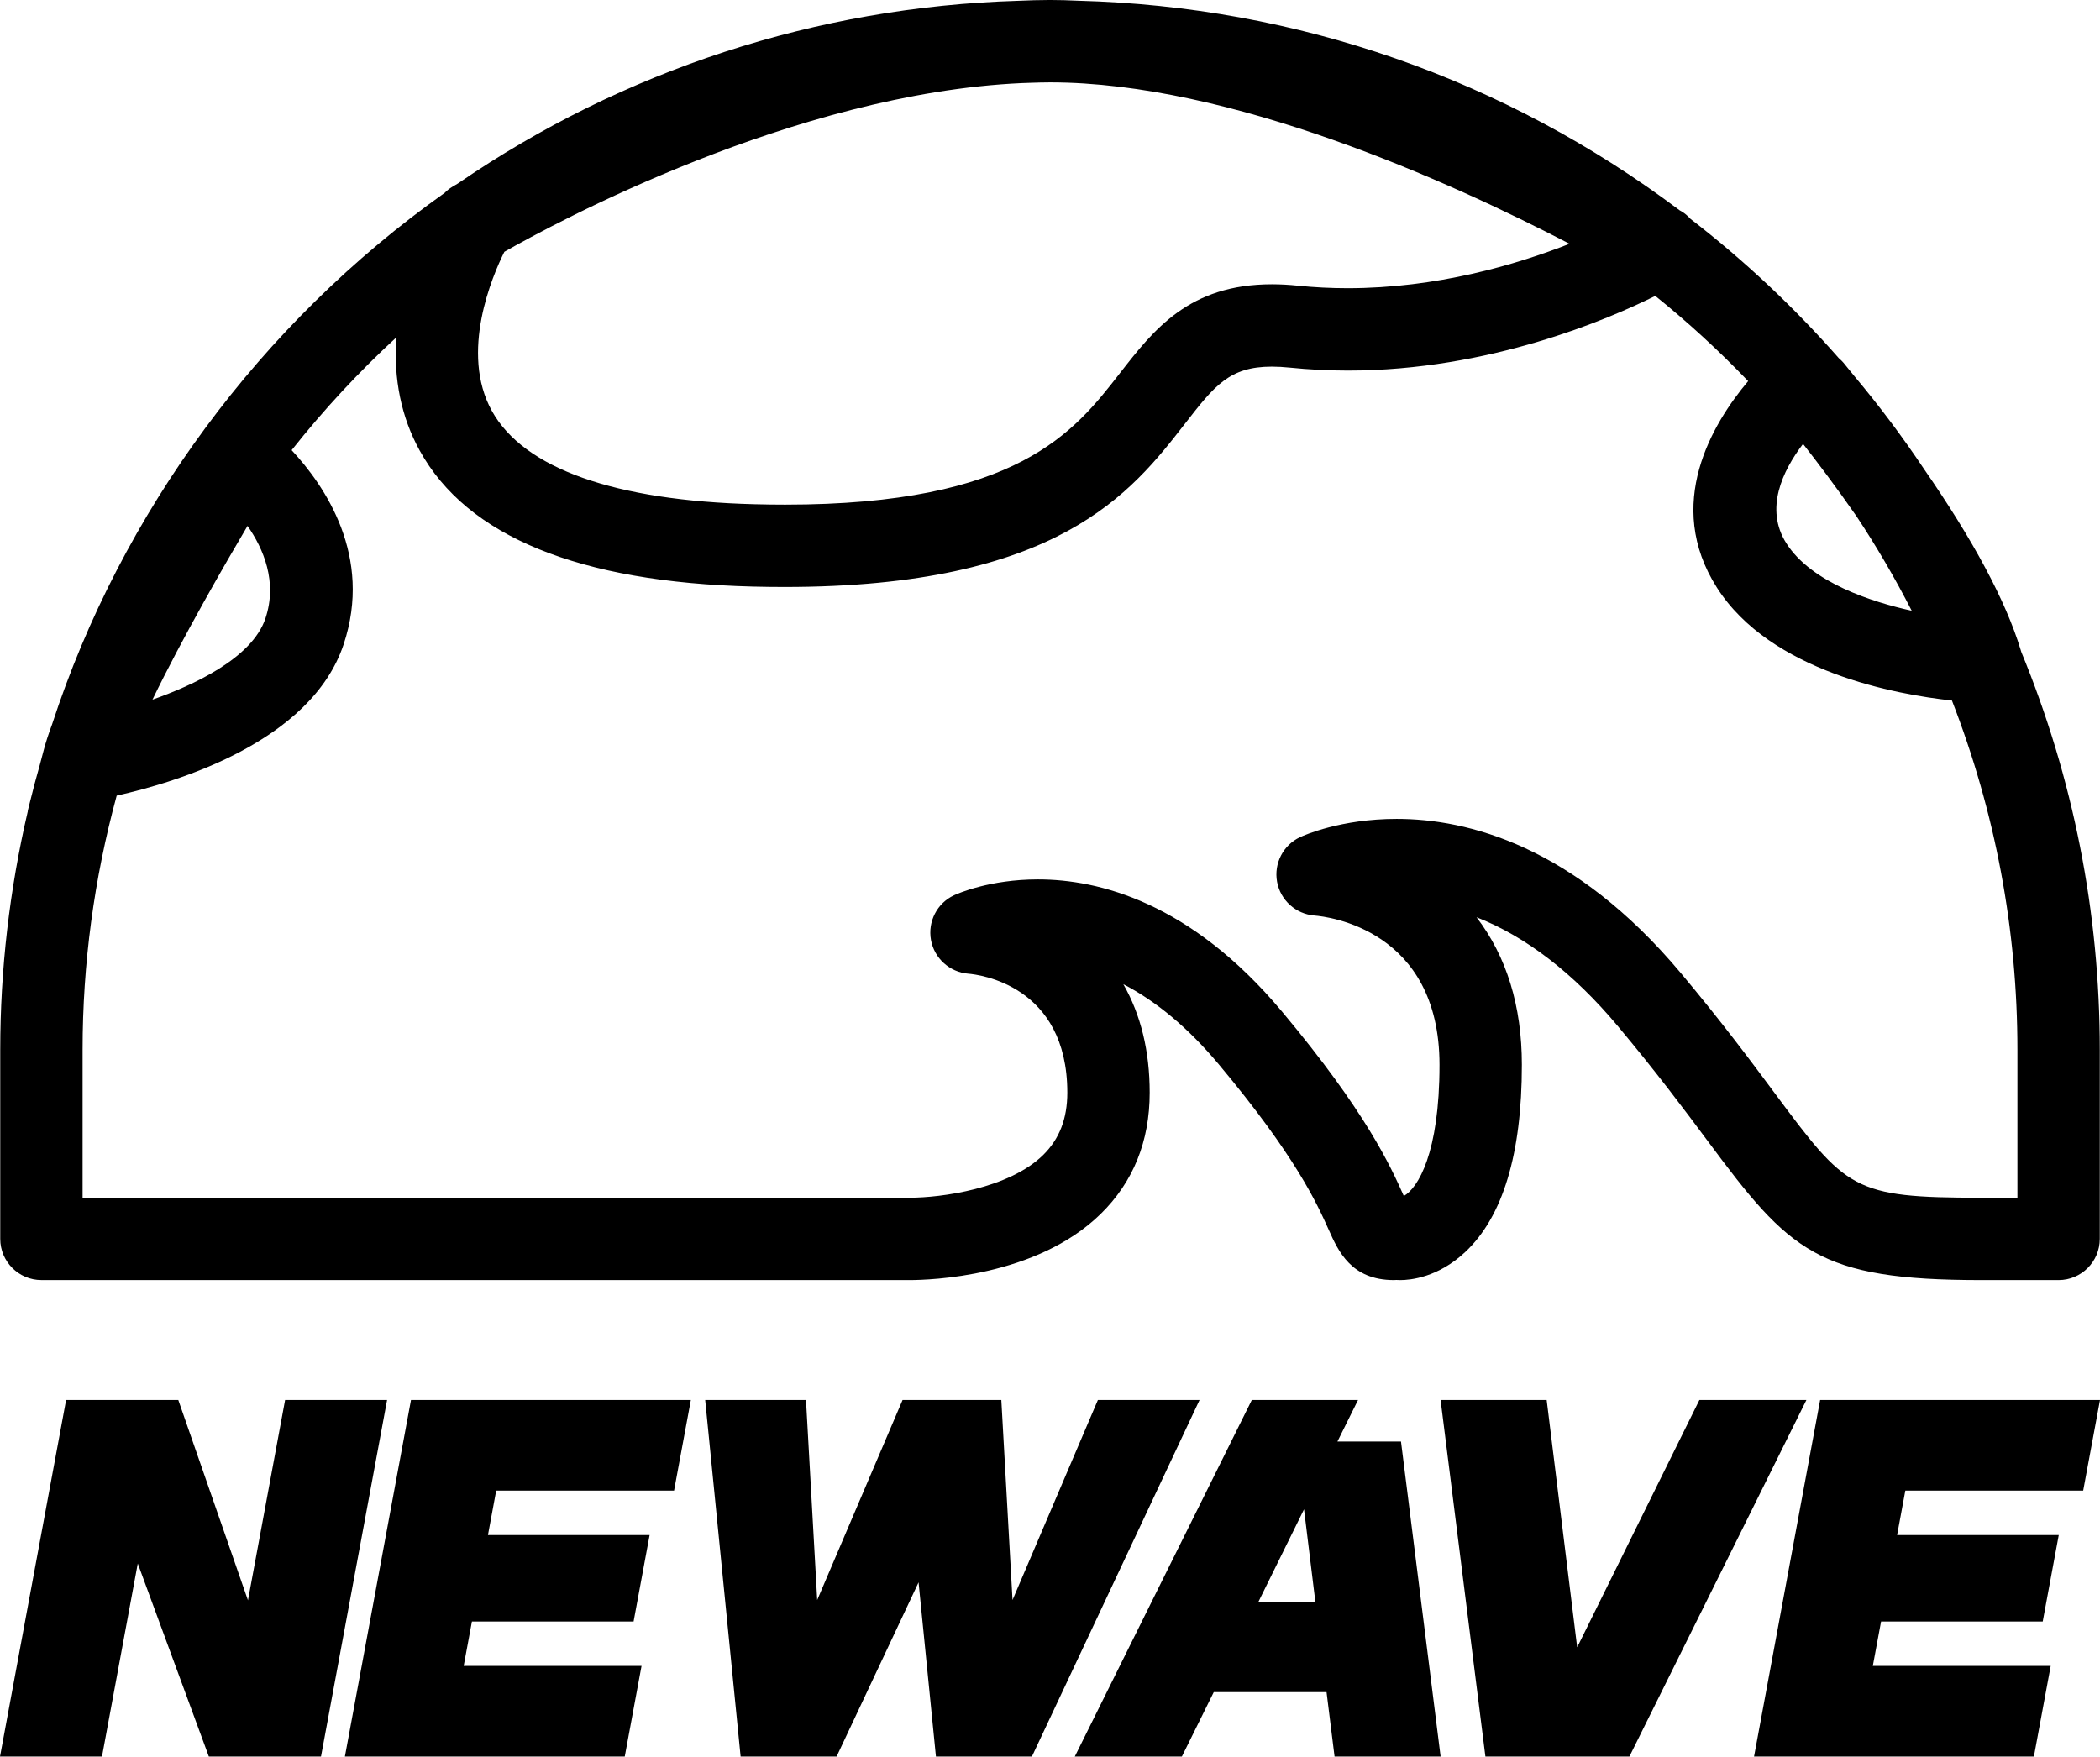
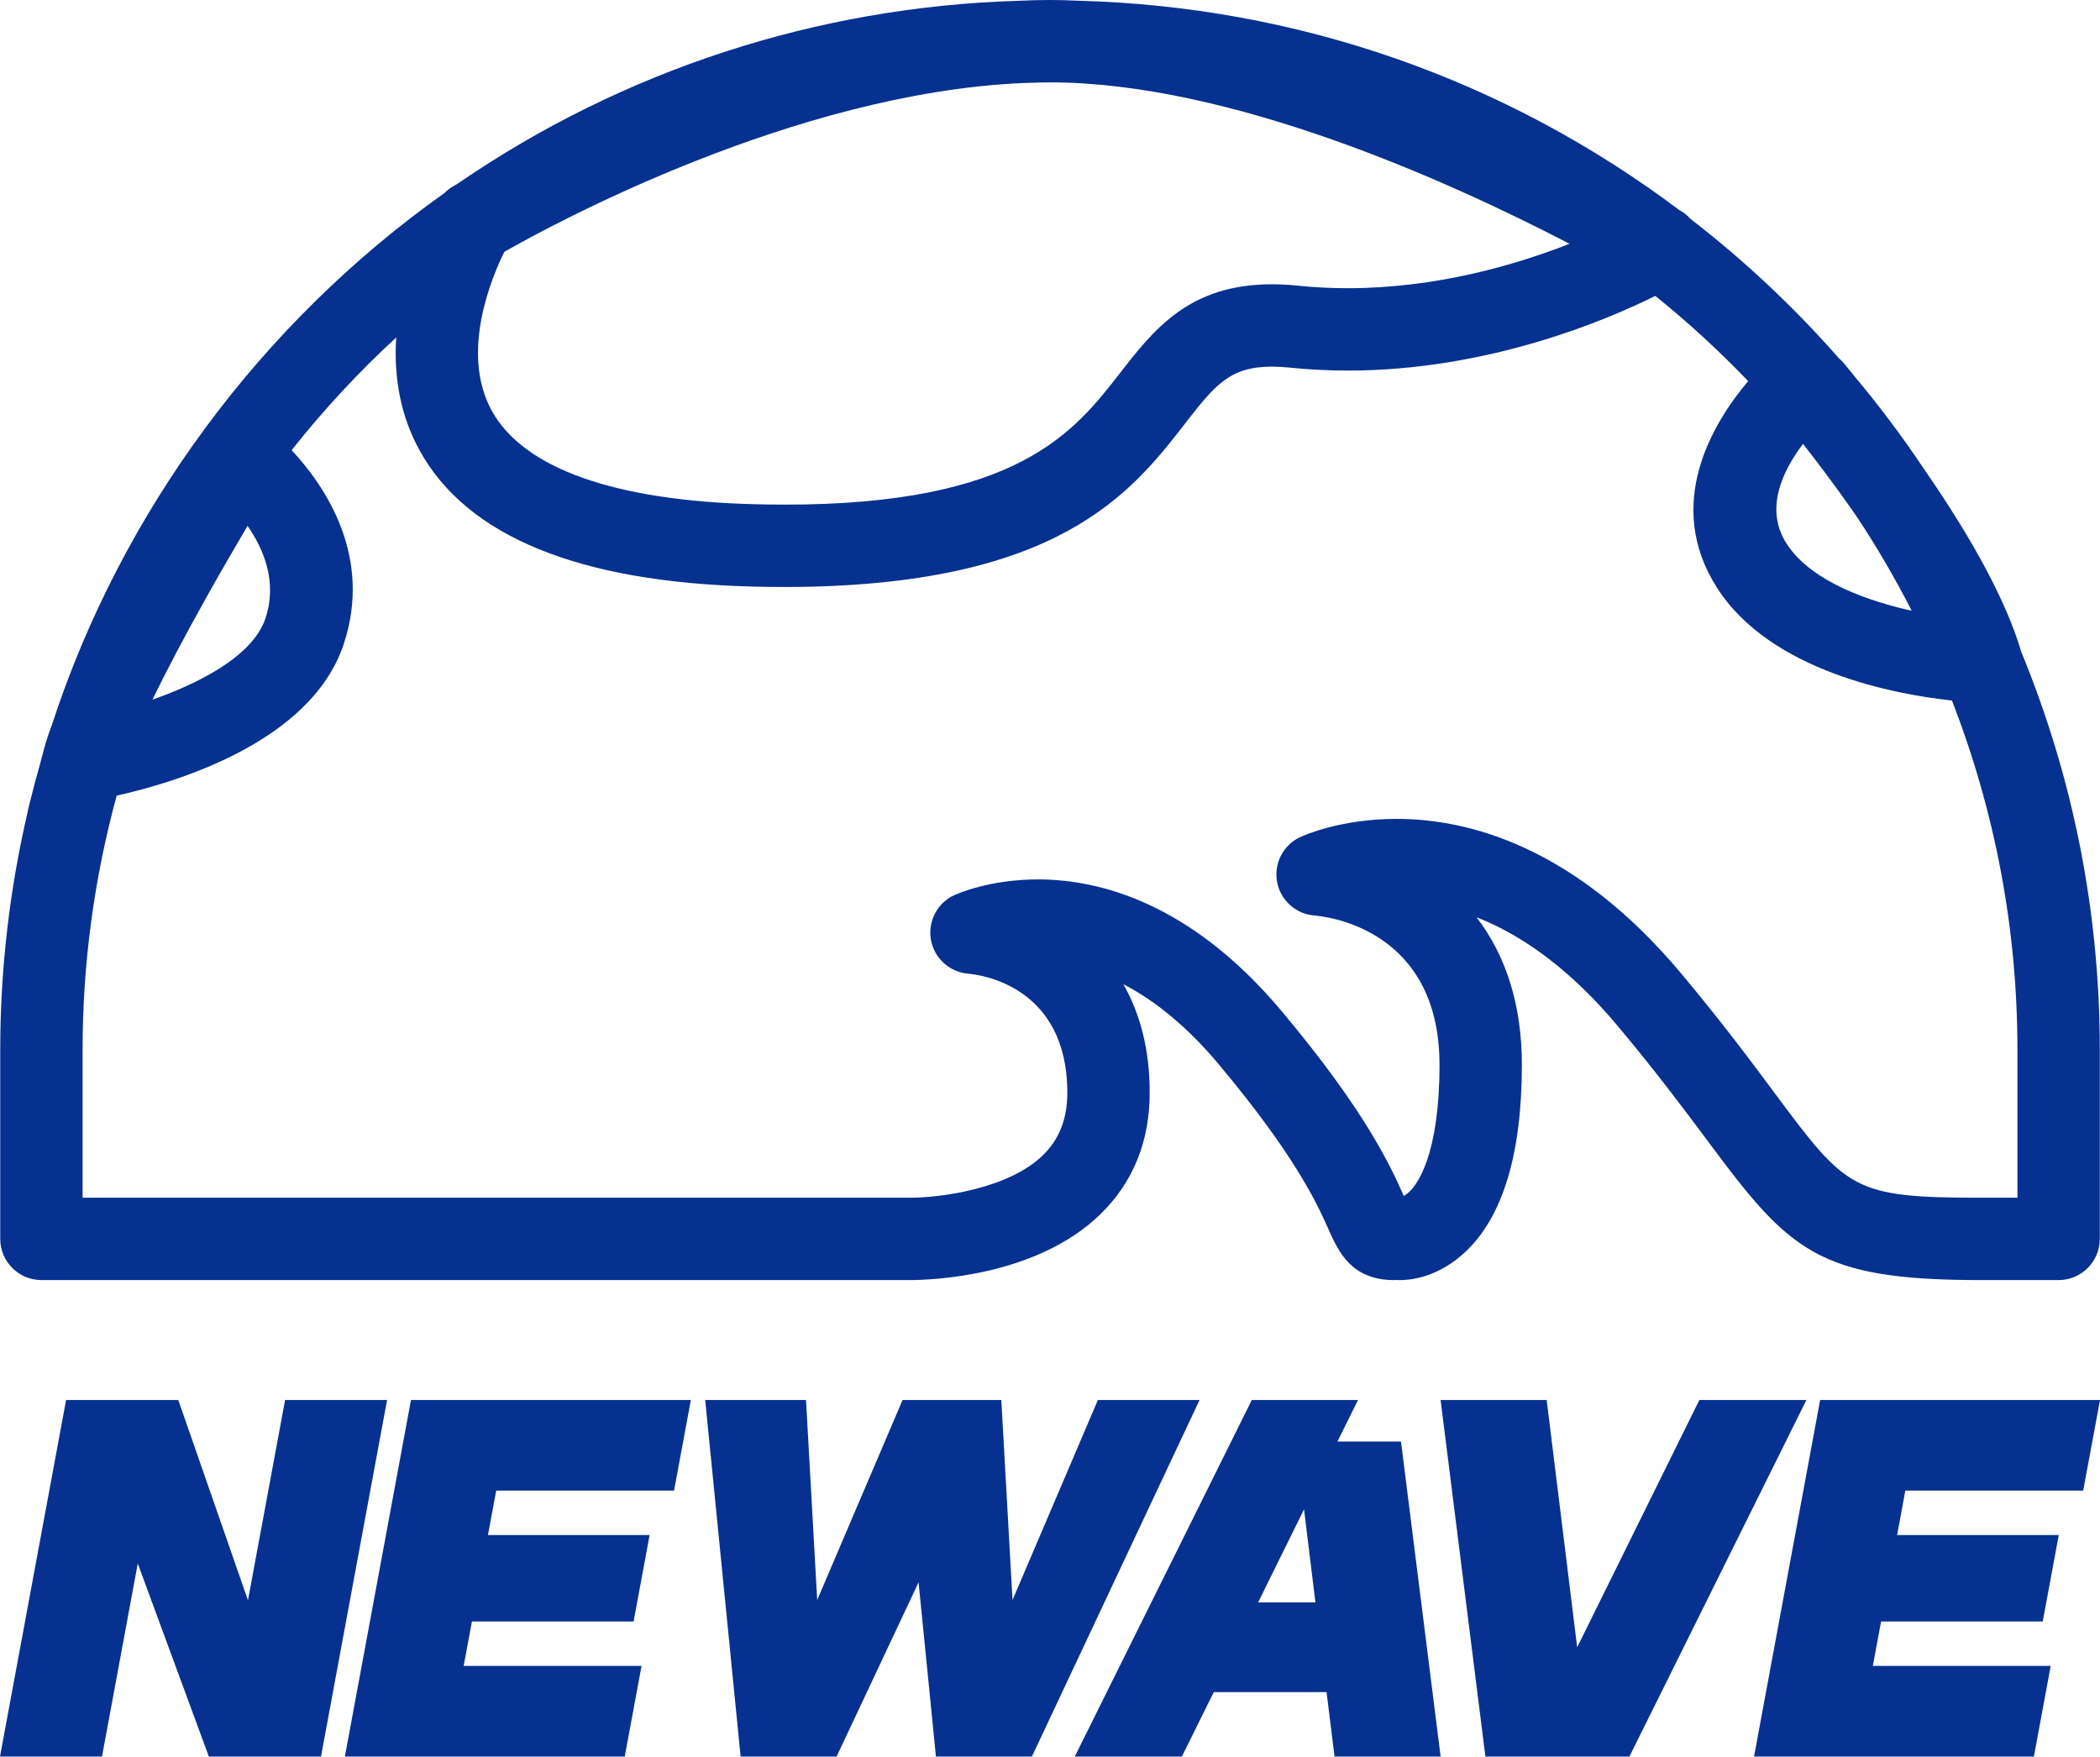
- <svg xmlns="http://www.w3.org/2000/svg" viewBox="0 0 114.645 95.909" fill="currentColor">
+ <svg xmlns="http://www.w3.org/2000/svg" viewBox="0 0 114.645 95.909" fill="#063190">
  <g transform="translate(0 95.9092) scale(1 -1)">
    <g>
      <g transform="matrix(1 0 0 1 27.5349 82.1607)">
        <path d="M0 0 C-0.654 -1.313 -2.451 -5.495 -0.68 -8.692 C1.06 -11.83 6.018 -13.59 13.657 -13.783 C14.232 -13.798 14.788 -13.805 15.327 -13.805 C28.022 -13.805 31.11 -9.834 33.591 -6.644 C35.454 -4.248 37.377 -1.774 41.906 -1.774 C42.362 -1.774 42.844 -1.8 43.337 -1.852 C44.219 -1.942 45.127 -1.988 46.037 -1.988 C50.882 -1.988 55.22 -0.714 58.149 0.437 C51.598 3.845 39.647 9.251 29.788 9.251 C29.422 9.251 29.059 9.239 28.695 9.227 L28.255 9.212 C15.811 8.654 2.684 1.529 0 0 M70.898 -10.489 C69.771 -11.97 68.792 -14.037 69.988 -15.917 C71.356 -18.067 74.672 -19.123 76.832 -19.599 C75.915 -17.807 74.899 -16.069 73.809 -14.427 C72.707 -12.84 71.648 -11.445 70.898 -10.489 M-14.021 -14.966 C-15.18 -16.926 -17.568 -21.051 -19.211 -24.453 C-17.006 -23.678 -13.771 -22.199 -13.043 -20.014 C-12.376 -18.012 -13.154 -16.209 -14.021 -14.966 M22.131 -51.649 C23.828 -51.649 27.534 -51.162 29.414 -49.317 C30.302 -48.444 30.733 -47.33 30.733 -45.911 C30.733 -40.026 25.881 -39.462 25.327 -39.417 C24.308 -39.334 23.469 -38.576 23.289 -37.573 C23.108 -36.568 23.625 -35.567 24.544 -35.137 C24.735 -35.048 26.492 -34.269 29.133 -34.269 C32.451 -34.269 37.455 -35.519 42.442 -41.471 C47.057 -46.978 48.389 -49.954 49.104 -51.555 C49.87 -51.123 51.052 -49.233 51.052 -44.393 C51.052 -36.995 44.925 -36.296 44.227 -36.241 C43.206 -36.161 42.366 -35.403 42.184 -34.399 C42.002 -33.394 42.519 -32.391 43.439 -31.961 C43.658 -31.859 45.665 -30.964 48.715 -30.964 C52.574 -30.964 58.397 -32.425 64.229 -39.385 C66.46 -42.048 68.047 -44.183 69.322 -45.899 C73.276 -51.215 73.599 -51.649 80.622 -51.649 L82.602 -51.649 L82.602 -43.563 C82.602 -37.017 81.399 -30.605 79.027 -24.501 C76.03 -24.179 69.13 -22.946 66.194 -18.332 C63.3 -13.783 65.945 -9.383 67.902 -7.061 C66.313 -5.402 64.609 -3.838 62.832 -2.408 C60.256 -3.691 53.761 -6.485 46.056 -6.485 C44.987 -6.485 43.919 -6.431 42.879 -6.324 C42.524 -6.288 42.199 -6.27 41.897 -6.27 C39.577 -6.27 38.766 -7.314 37.149 -9.394 C34.223 -13.158 30.224 -18.301 15.292 -18.301 C14.726 -18.301 14.144 -18.294 13.545 -18.279 C4.07 -18.04 -2.043 -15.539 -4.626 -10.847 C-5.623 -9.038 -6.052 -6.965 -5.904 -4.678 C-7.943 -6.552 -9.861 -8.619 -11.614 -10.831 C-9.792 -12.782 -7.172 -16.624 -8.776 -21.437 C-10.556 -26.775 -17.915 -28.972 -21.164 -29.693 C-22.4 -34.229 -23.026 -38.894 -23.026 -43.563 L-23.026 -51.648 Z M48.902 -56.147 C48.811 -56.147 48.739 -56.143 48.694 -56.139 C48.675 -56.144 48.618 -56.146 48.56 -56.146 C46.231 -56.146 45.521 -54.559 45.004 -53.4 C44.375 -51.995 43.21 -49.39 38.996 -44.359 C37.351 -42.396 35.603 -40.929 33.791 -39.99 C34.747 -41.66 35.23 -43.647 35.23 -45.911 C35.23 -48.57 34.328 -50.801 32.549 -52.54 C29.039 -55.972 23.236 -56.146 22.108 -56.146 L-25.274 -56.145 C-26.514 -56.145 -27.522 -55.136 -27.522 -53.896 L-27.522 -43.563 C-27.522 -39.2 -27.015 -34.817 -26.013 -30.53 L-26.022 -30.532 L-25.887 -29.994 C-25.726 -29.333 -25.549 -28.675 -25.363 -28.02 L-25.141 -27.18 C-25.036 -26.785 -24.886 -26.322 -24.694 -25.807 C-20.904 -14.2 -13.289 -3.888 -3.255 3.22 C-3.154 3.33 -3.005 3.45 -2.845 3.546 L-2.538 3.729 C6.48 9.918 17.055 13.371 28.028 13.704 C28.612 13.73 29.2 13.749 29.788 13.749 C30.297 13.749 30.81 13.734 31.326 13.709 C43.266 13.394 54.619 9.438 64.153 2.271 L64.263 2.208 C64.437 2.104 64.6 1.967 64.761 1.79 C67.664 -0.447 70.396 -3.012 72.85 -5.806 C72.955 -5.899 73.034 -5.973 73.105 -6.057 C73.271 -6.258 73.482 -6.517 73.711 -6.801 C75.065 -8.416 76.343 -10.121 77.505 -11.864 C80.196 -15.751 81.97 -19.068 82.774 -21.719 L82.813 -21.848 C85.654 -28.749 87.099 -36.062 87.099 -43.563 L87.099 -53.897 C87.099 -55.137 86.09 -56.146 84.851 -56.146 L80.622 -56.146 C71.706 -56.146 70.172 -54.578 65.716 -48.582 C64.458 -46.892 62.915 -44.819 60.782 -42.273 C58.363 -39.385 55.773 -37.39 53.072 -36.333 C54.716 -38.478 55.548 -41.184 55.548 -44.393 C55.548 -49.255 54.507 -52.694 52.454 -54.616 C50.978 -55.998 49.479 -56.147 48.902 -56.147" />
      </g>
    </g>
    <g>
      <g transform="matrix(1 0 0 1 8.8207 58.1558)" />
    </g>
    <g>
      <g transform="matrix(1 0 0 1 11.4011 0.0001)">
        <path d="M0 0 L-3.88 10.54 L-5.833 0 L-11.401 0 L-7.793 19.466 L-1.667 19.466 L2.136 8.529 L4.163 19.466 L9.731 19.466 L6.123 0 Z" />
      </g>
    </g>
    <g>
      <g transform="matrix(1 0 0 1 21.4328 19.7165)" />
    </g>
    <g>
      <g transform="matrix(1 0 0 1 18.8288 0.0001)">
        <path d="M0 0 L3.608 19.466 L18.887 19.466 L17.97 14.52 L8.26 14.52 L7.81 12.093 L16.636 12.093 L15.761 7.373 L6.935 7.373 L6.485 4.947 L16.195 4.947 L15.278 0 Z" />
      </g>
    </g>
    <g>
      <g transform="matrix(1 0 0 1 38.0161 19.7165)" />
    </g>
    <g>
      <g transform="matrix(1 0 0 1 51.0954 0.0001)">
        <path d="M0 0 L-0.948 9.511 L-5.423 0 L-10.663 0 L-12.597 19.466 L-7.093 19.466 L-6.482 8.546 L-1.822 19.466 L3.57 19.466 L4.181 8.546 L8.841 19.466 L14.391 19.466 L5.24 0 Z" />
      </g>
    </g>
    <g>
      <g transform="matrix(1 0 0 1 65.8795 19.7165)" />
    </g>
    <g>
      <g transform="matrix(1 0 0 1 71.8132 8.4181)">
        <path d="M0 0 L-0.622 5.081 L-3.127 0 Z M1.044 -8.418 L0.607 -4.902 L-5.551 -4.902 L-7.291 -8.418 L-13.137 -8.418 L-3.474 11.048 L2.325 11.048 L1.201 8.78 L4.671 8.78 L6.834 -8.418 Z" />
      </g>
    </g>
    <g>
      <g transform="matrix(1 0 0 1 69.0881 8.668)" />
    </g>
    <g>
      <g transform="matrix(1 0 0 1 81.0925 0.0001)">
        <path d="M0 0 L-2.446 19.466 L3.345 19.466 L5.01 5.965 L11.681 19.466 L17.524 19.466 L7.862 0 Z" />
      </g>
    </g>
    <g>
      <g transform="matrix(1 0 0 1 99.0204 19.7165)" />
    </g>
    <g>
      <g transform="matrix(1 0 0 1 95.7585 0.0001)">
        <path d="M0 0 L3.608 19.466 L18.887 19.466 L17.969 14.52 L8.259 14.52 L7.81 12.093 L16.635 12.093 L15.76 7.373 L6.935 7.373 L6.484 4.947 L16.195 4.947 L15.278 0 Z" />
      </g>
    </g>
    <g>
      <g transform="matrix(1 0 0 1 114.945 19.7165)" />
    </g>
  </g>
</svg>
